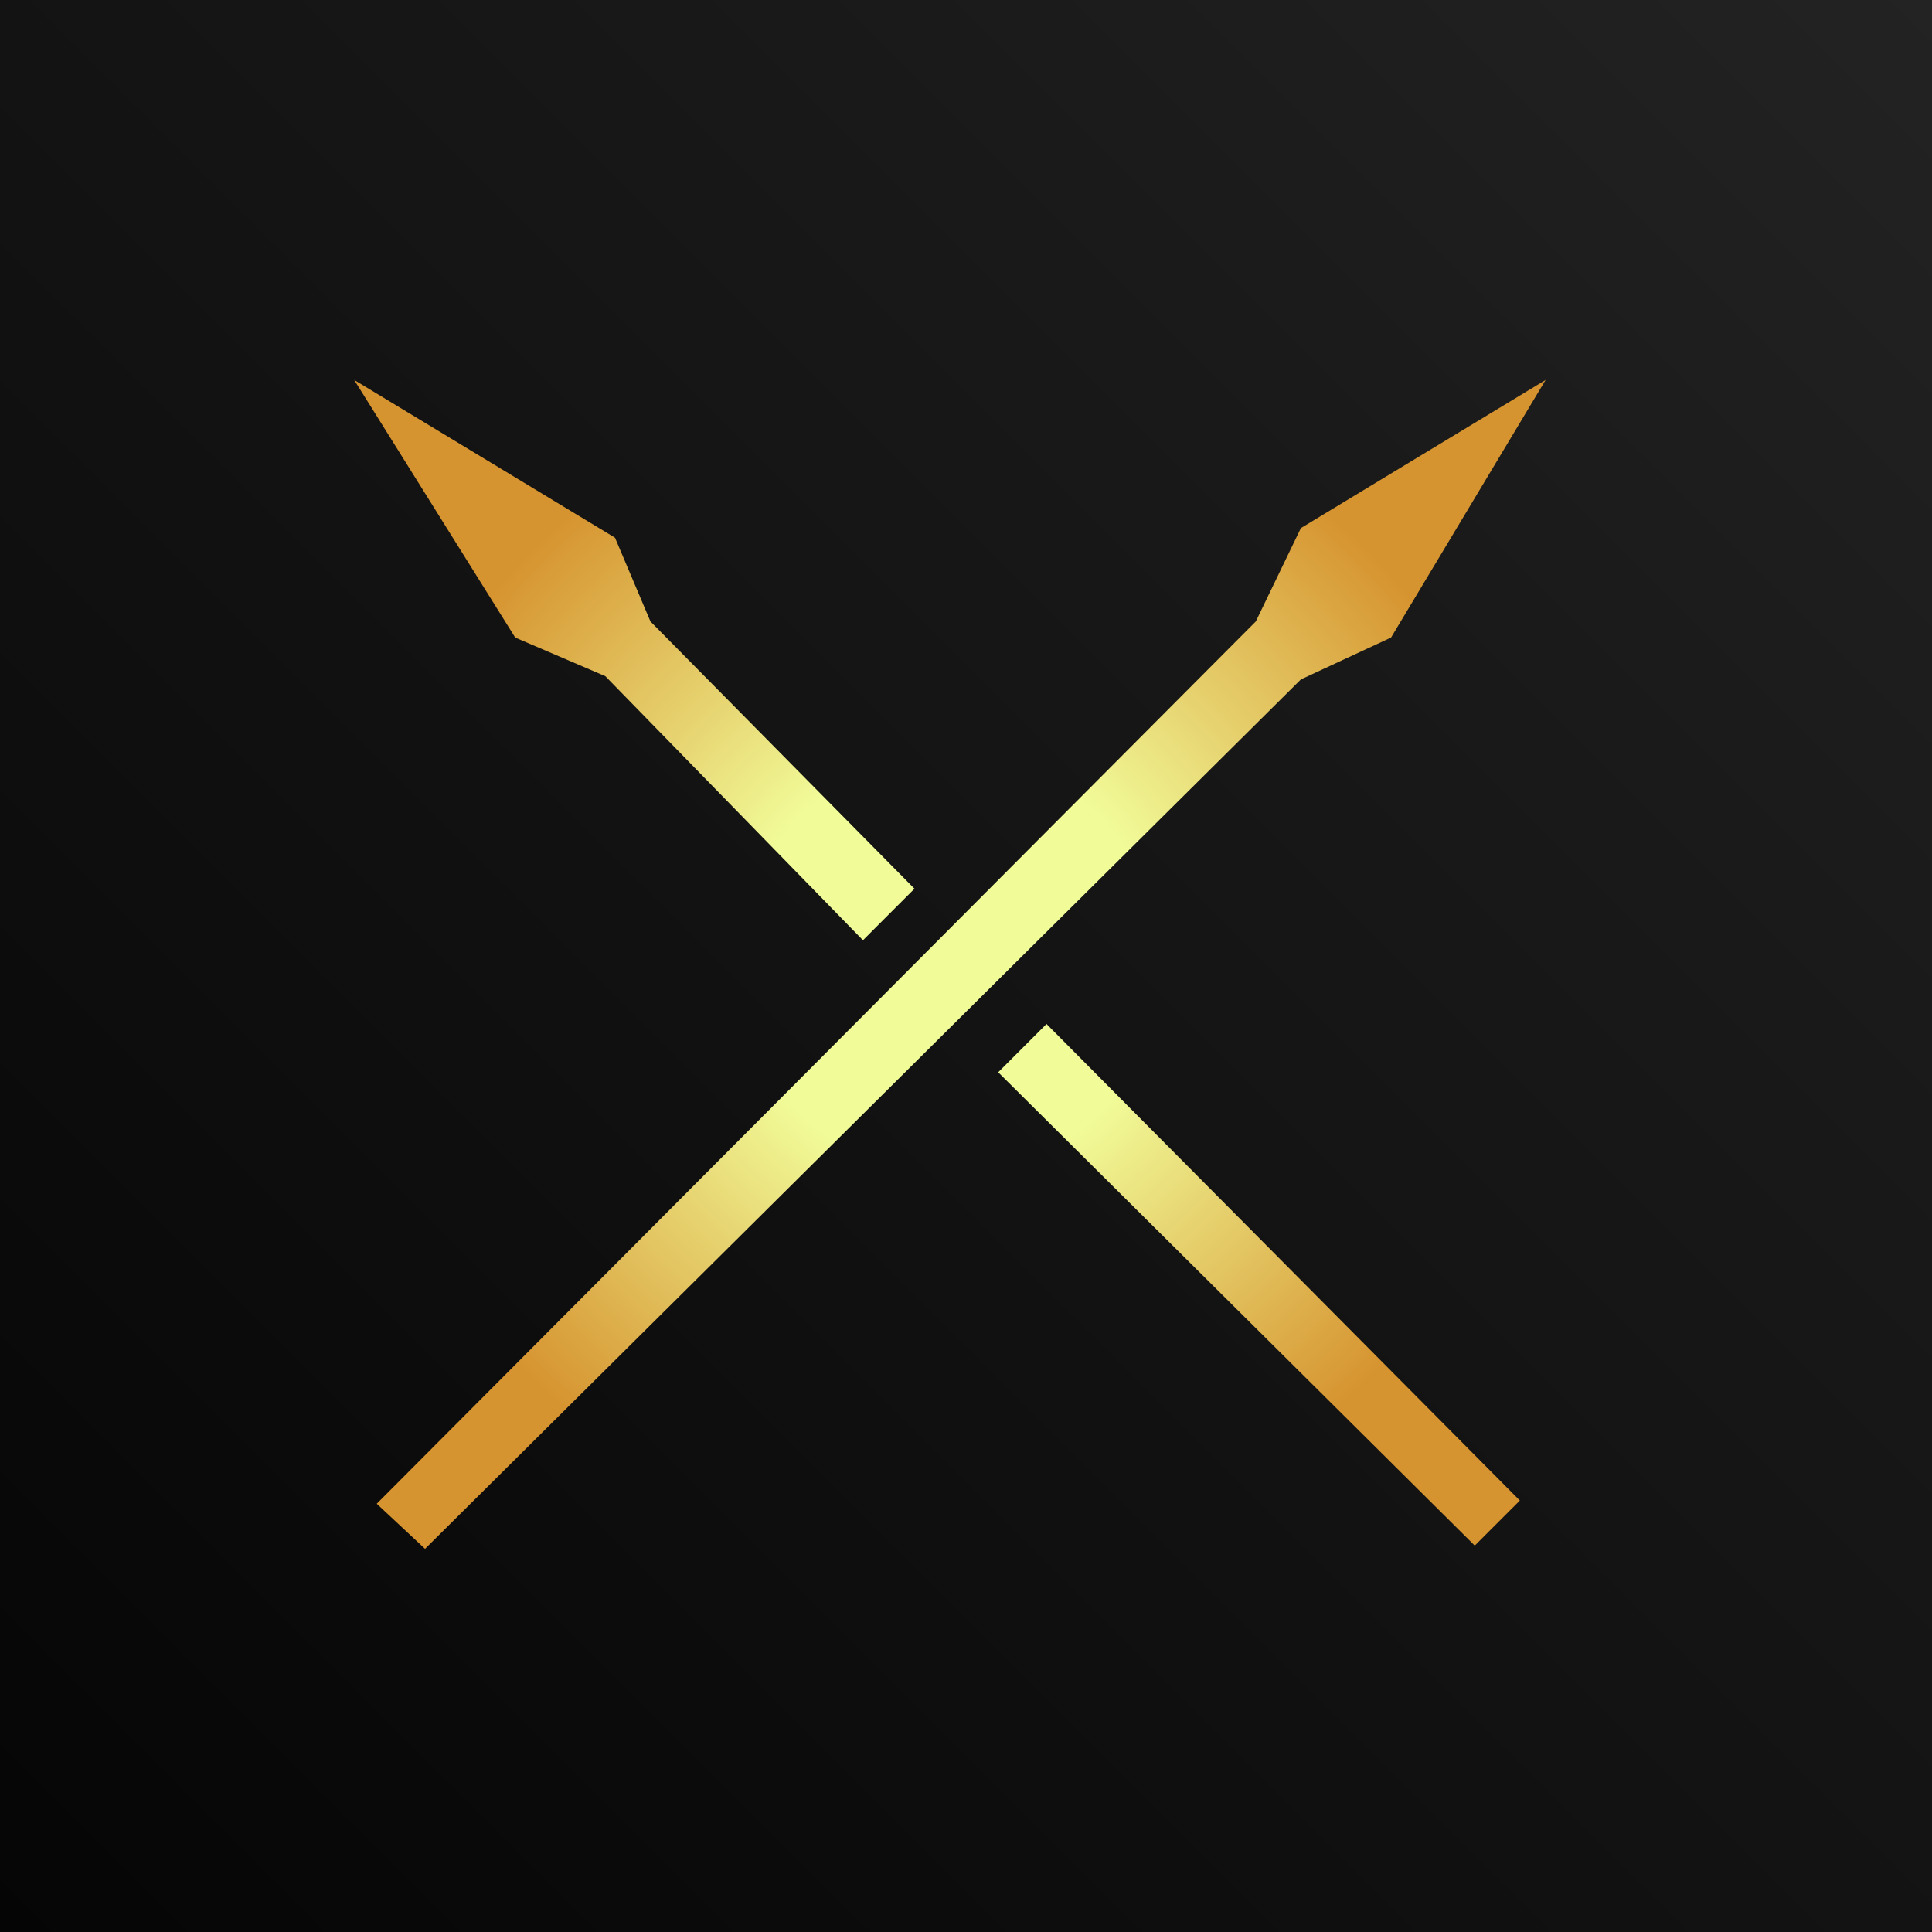
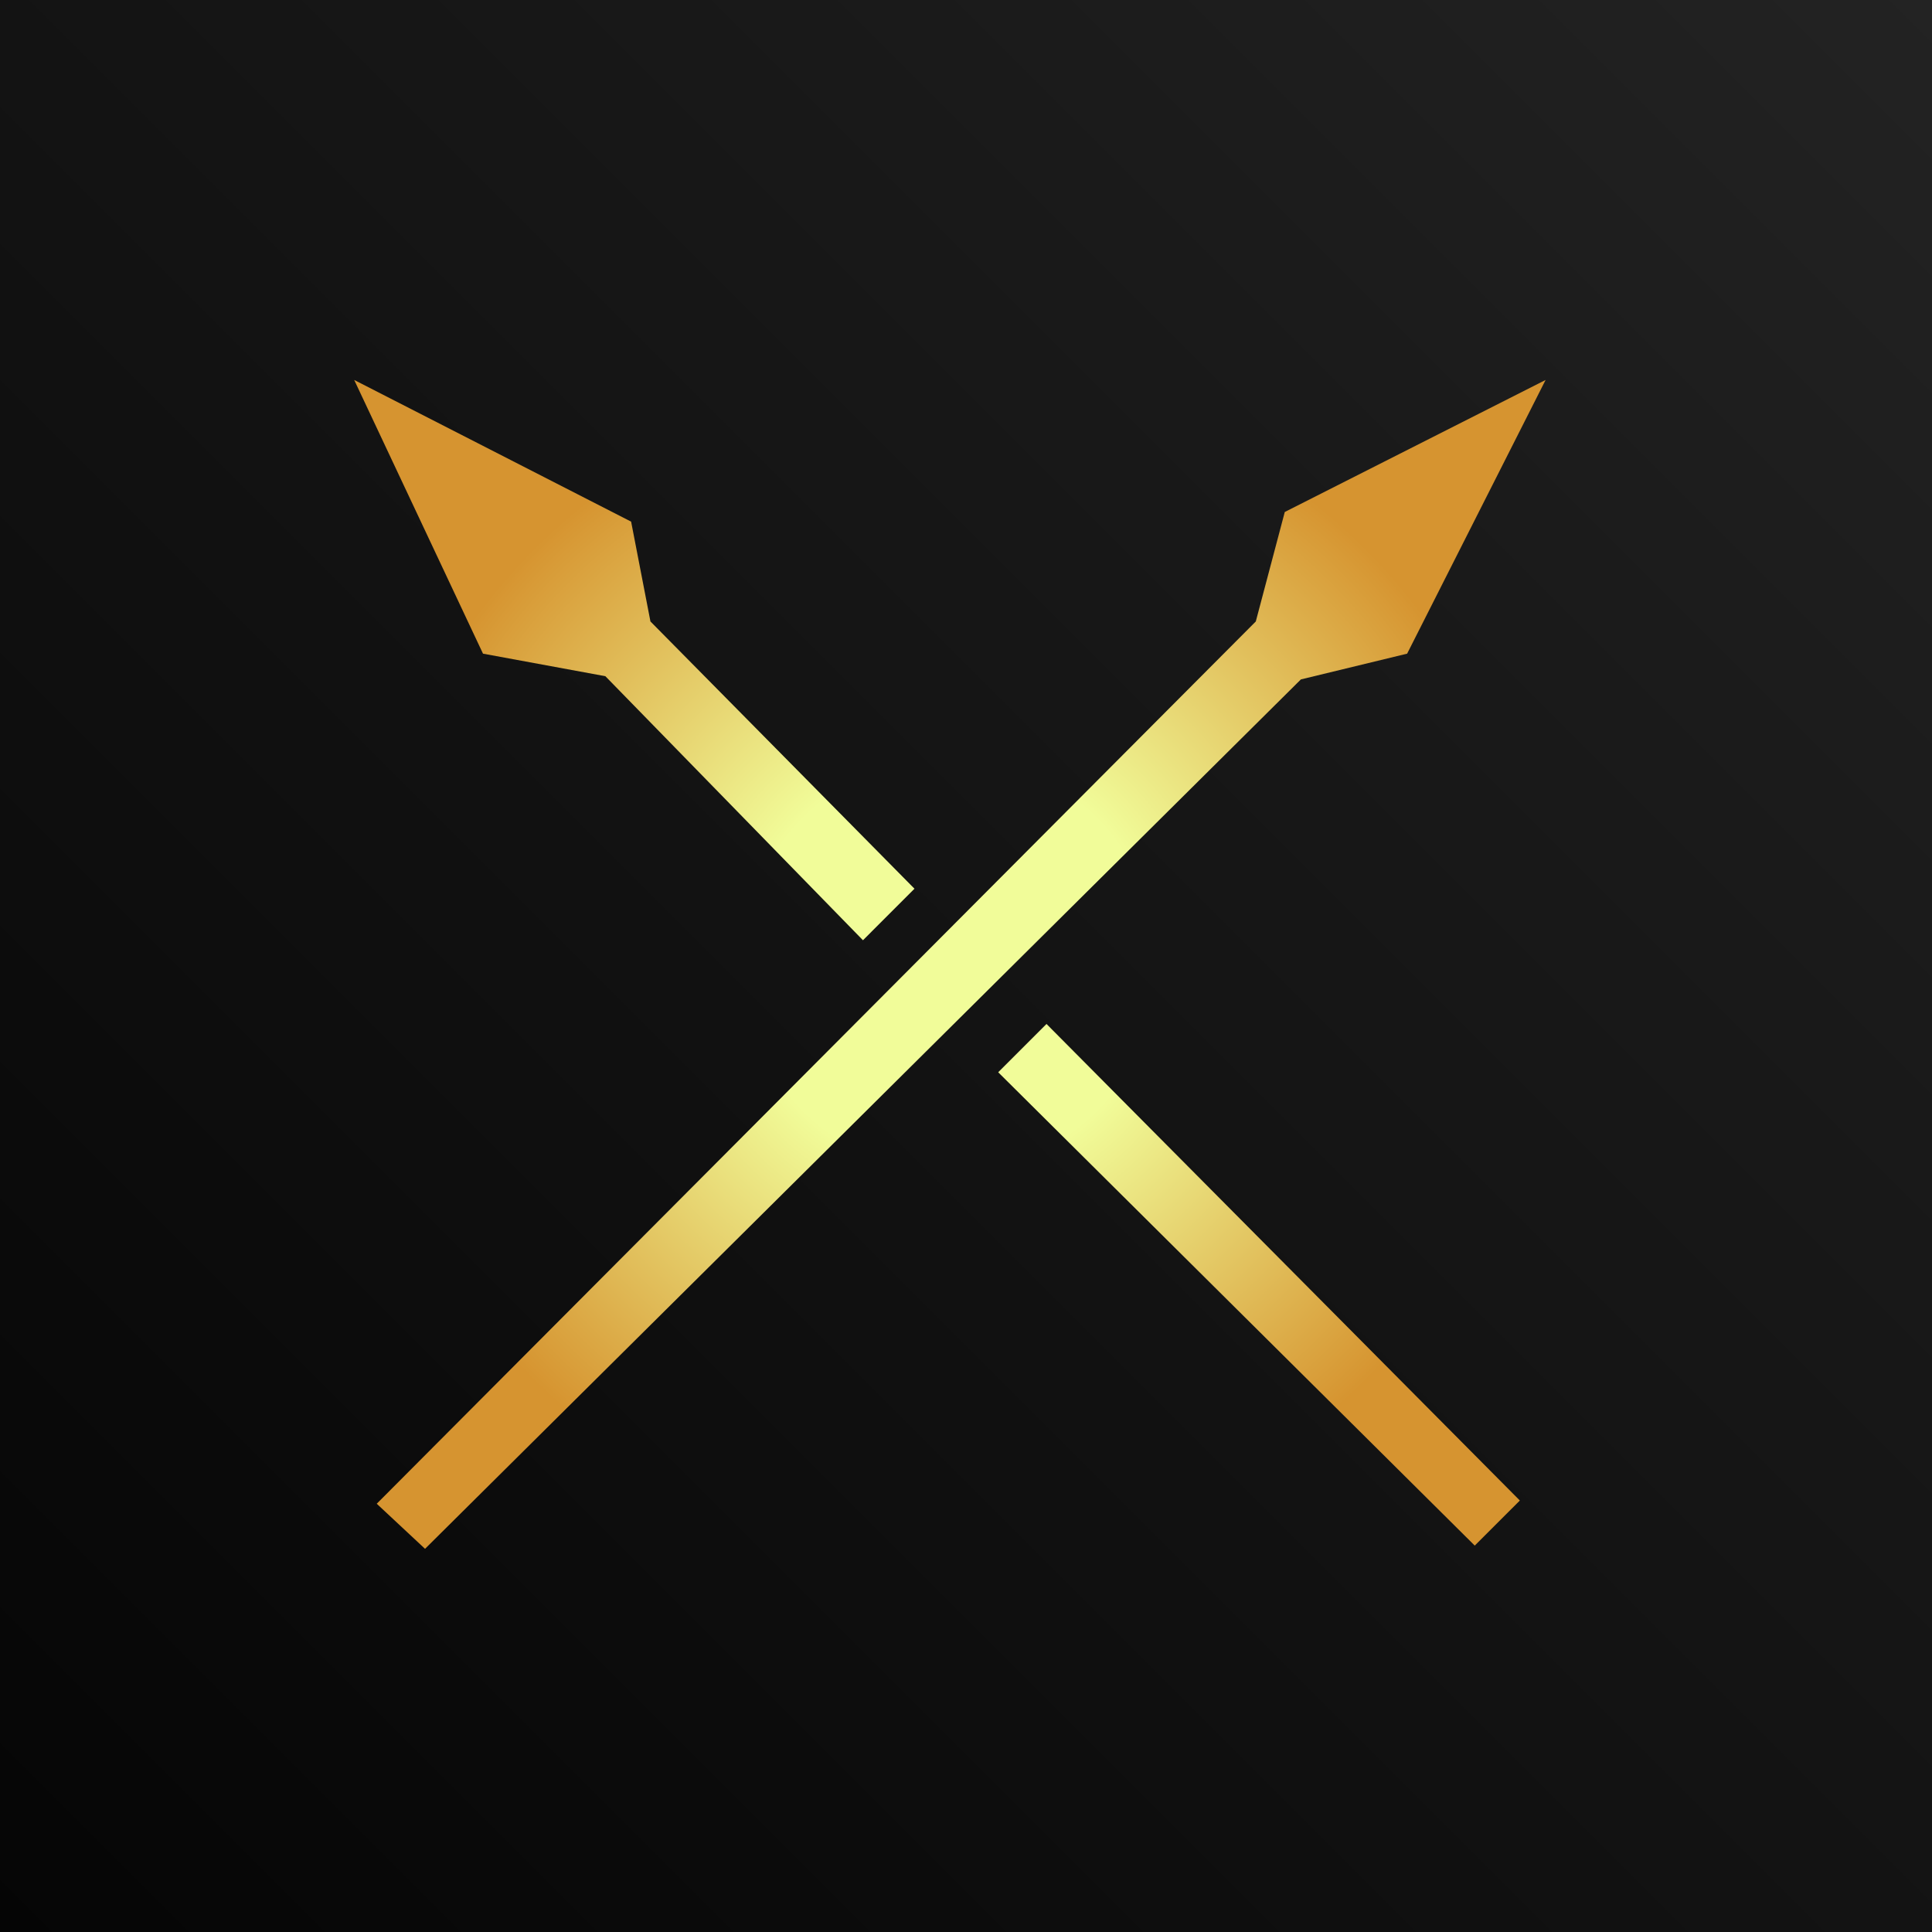
<svg xmlns="http://www.w3.org/2000/svg" viewBox="0 0 600 600" preserveAspectRatio="xMidYMid meet" width="600px" height="600px">
  <defs>
    <linearGradient id="background" x1="0%" y1="100%" x2="100%" y2="0%">
      <stop offset="0%" style="stop-color:rgb(5,5,5);stop-opacity:1" />
      <stop offset="70%" style="stop-color:rgb(25,25,25);stop-opacity:1" />
      <stop offset="100%" style="stop-color:rgb(35,35,35);stop-opacity:1" />
    </linearGradient>
    <radialGradient id="spear" x1="0%" y1="0%" x2="100%" y2="0%">
      <stop stop-color="rgb(241,252,153)" offset="35%" />
      <stop stop-color="rgb(214,148,48)" offset="100%" />
    </radialGradient>
  </defs>
  <rect fill="url(#background)" width="600" height="600" />
-   <path fill="url(#spear)" transform="translate(110 118)" d="M0 0 L50 80 L78 92 L158 174 L174 158 L92 75 L81 49 L0 0 Z M200 215 L348 362 L362 348 L215 200 Z M370 0 L294 46 L280 75 L7 349 L22 363 L294 93 L322 80 Z" />
+   <path fill="url(#spear)" transform="translate(110 118)" d="M0 0 L40 85 L78 92 L158 174 L174 158 L92 75 L86 44 Z     M200 215 L348 362 L362 348 L215 200 Z     M370 0 L289 41 L280 75 L7 349 L22 363 L294 93 L327 85 Z" />
</svg>
